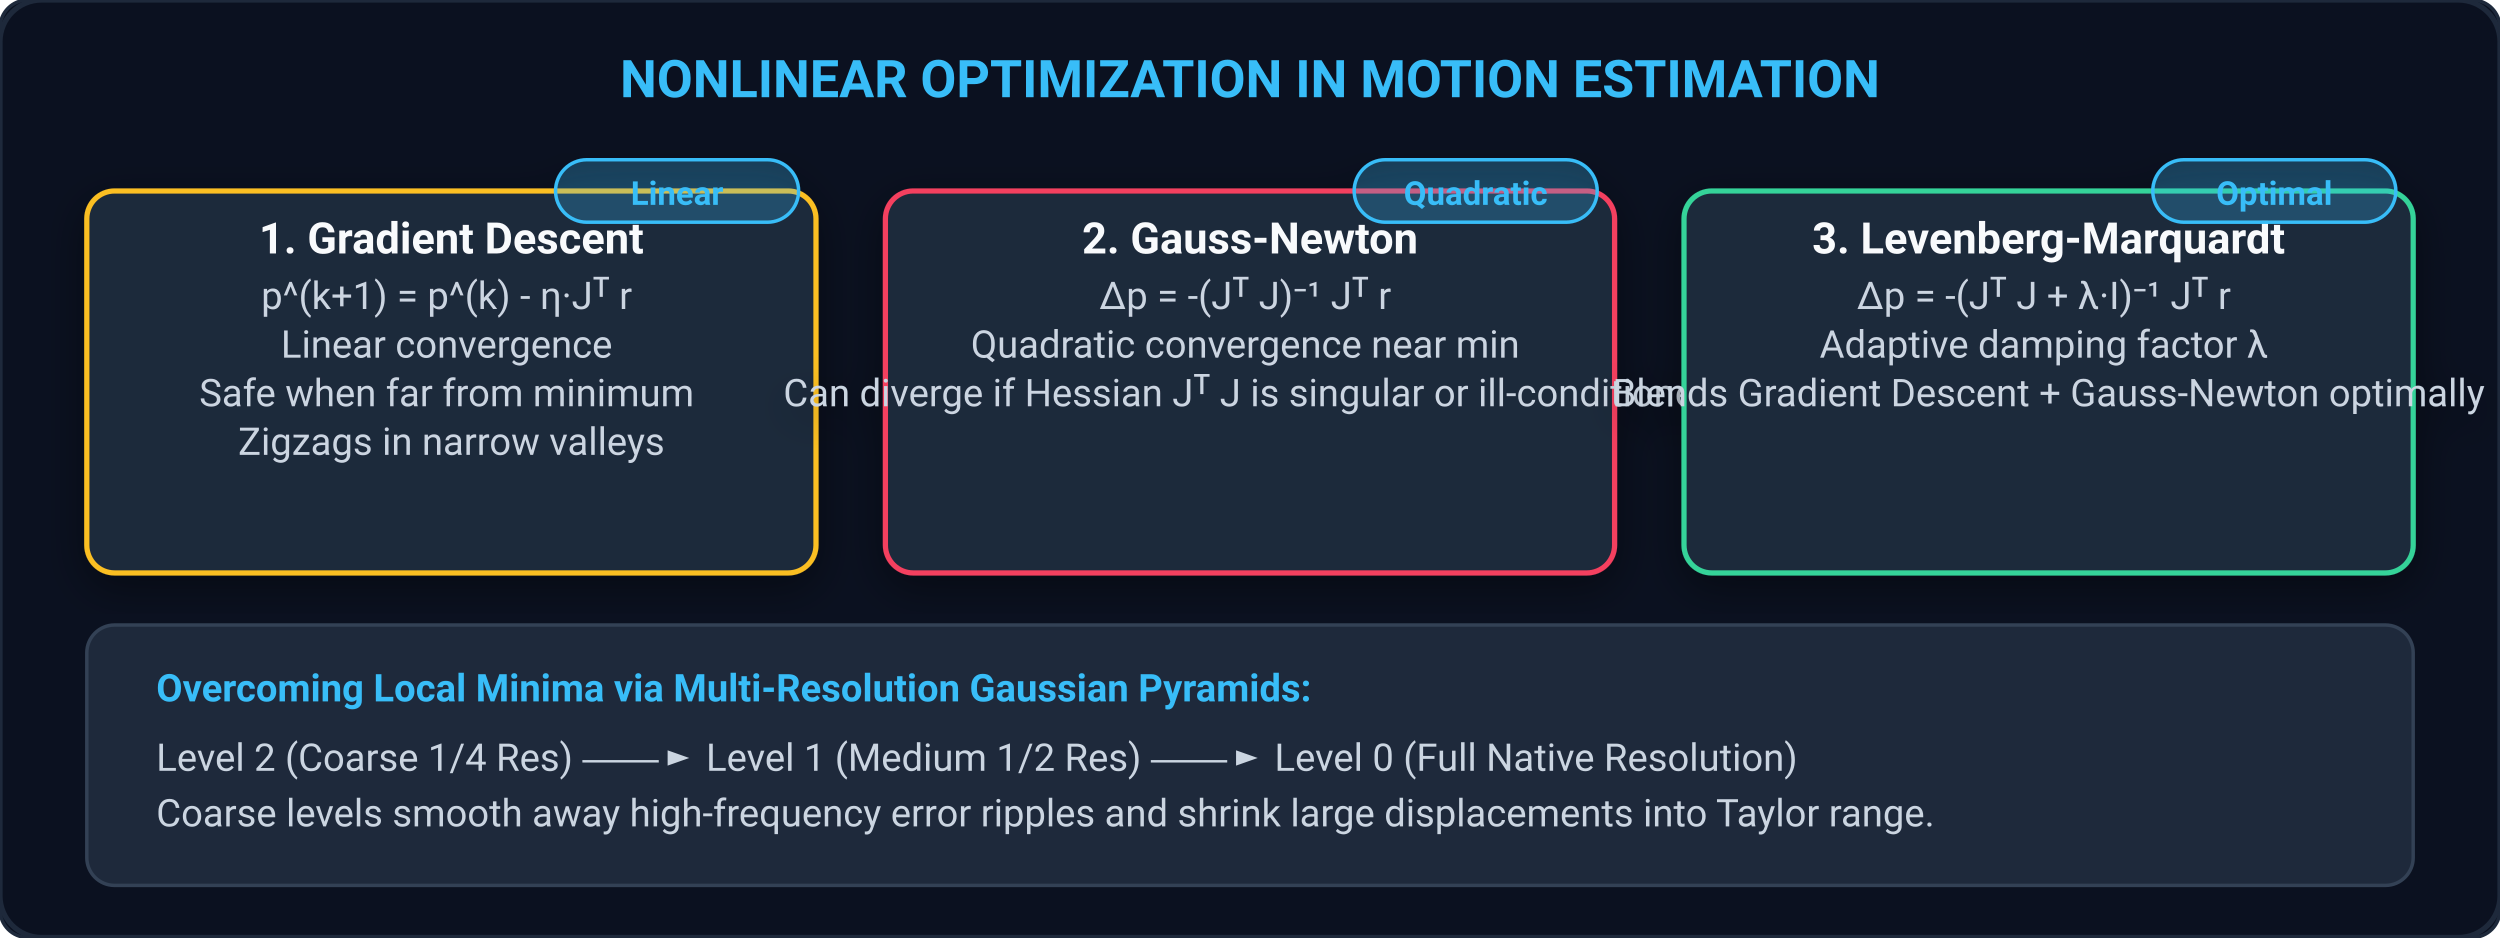
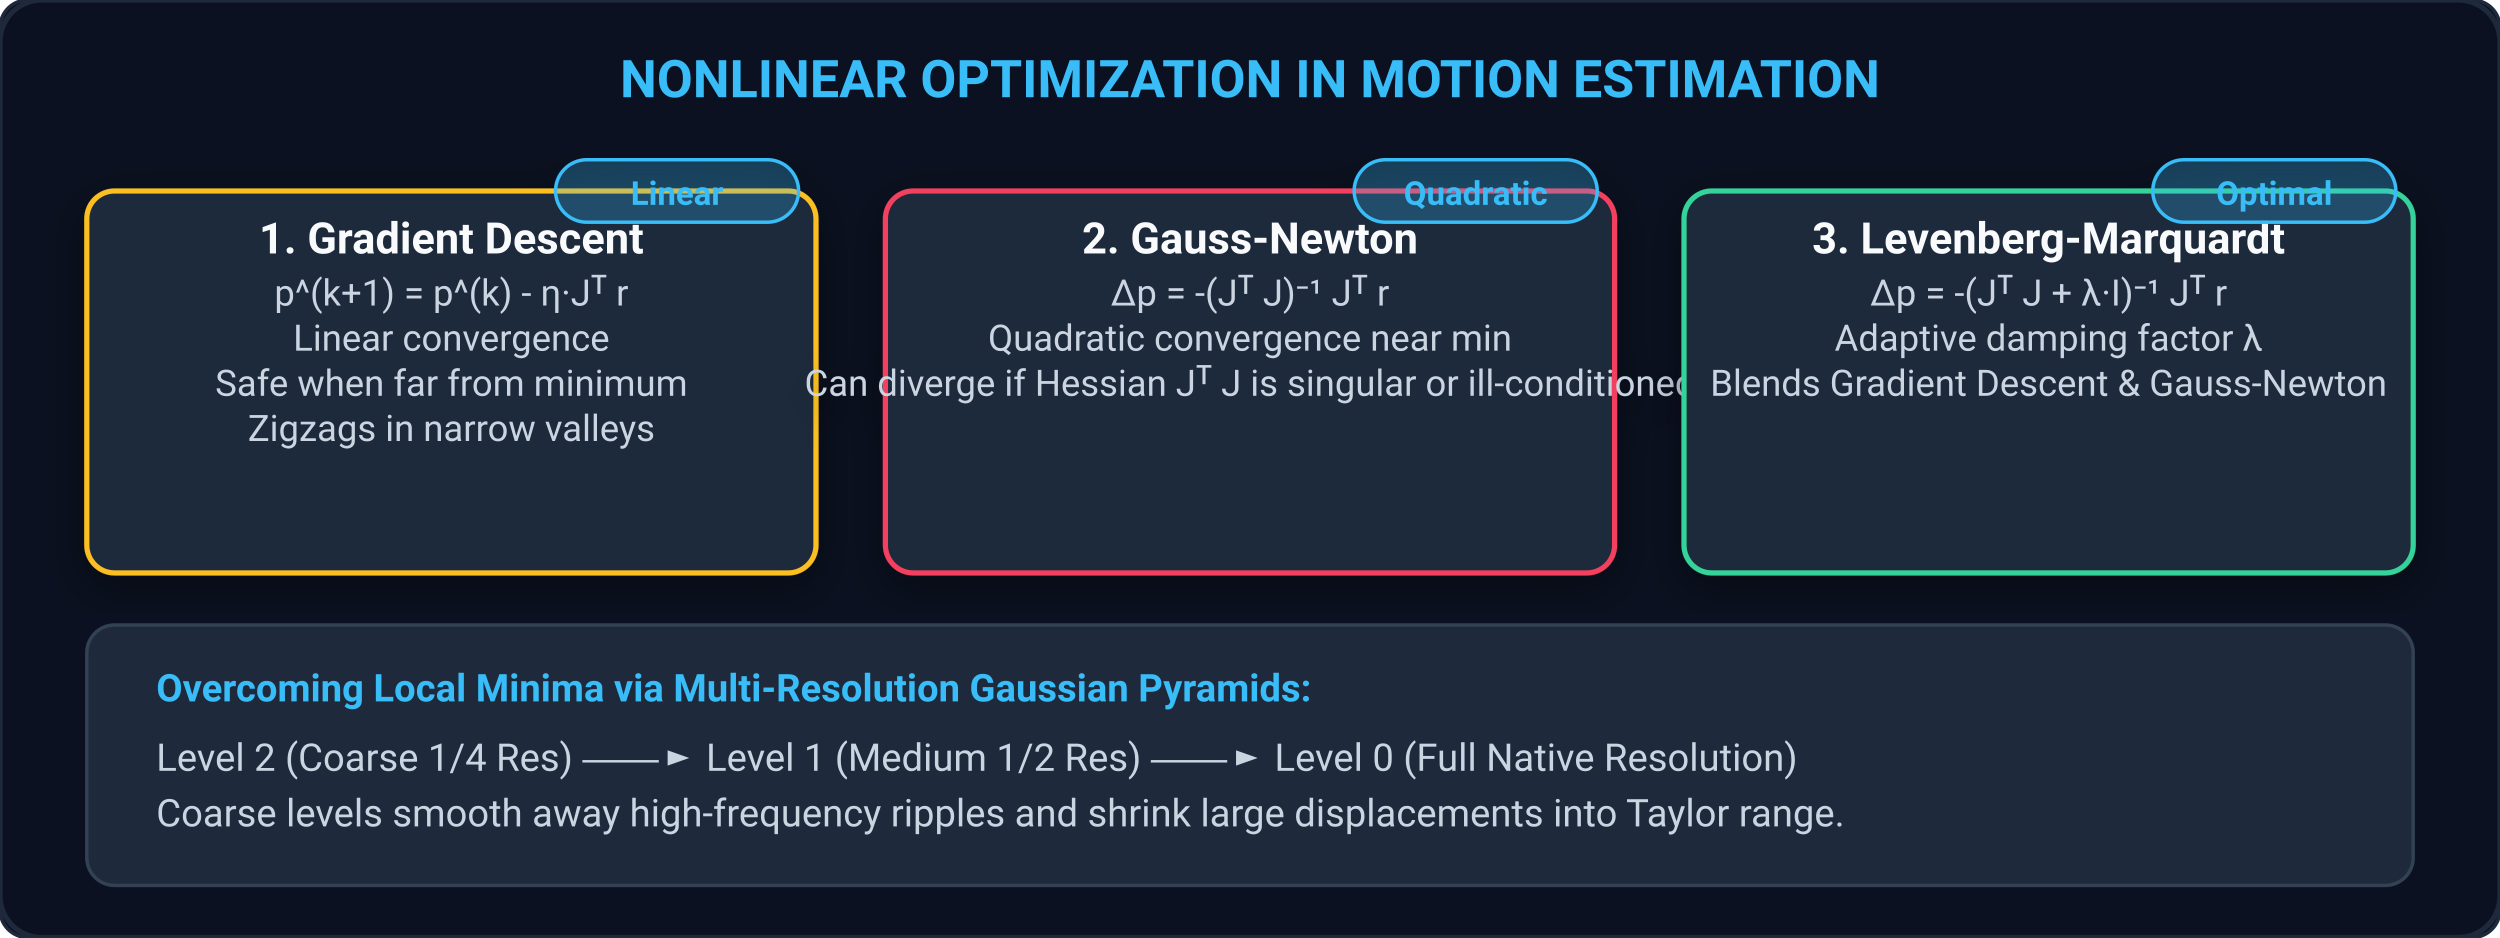
- <svg xmlns="http://www.w3.org/2000/svg" viewBox="0 0 720 270" width="100%" height="auto" class="flowchart-svg" style="max-width: 100%; width: 100%; height: auto; display: block; margin: 0 auto; font-family: -apple-system, BlinkMacSystemFont, 'Segoe UI', Roboto, Helvetica, Arial, sans-serif;">
+ <svg xmlns="http://www.w3.org/2000/svg" viewBox="0 0 720 270" width="100%" height="270" class="flowchart-svg" style="max-width: 720px; width: 100%; height: auto; display: block; margin: 0 auto; font-family: -apple-system, BlinkMacSystemFont, 'Segoe UI', Roboto, Helvetica, Arial, sans-serif;">
  <rect width="100%" height="100%" fill="#0b1120" rx="8" stroke="#1e293b" stroke-width="1" />
  <defs>
    <linearGradient id="gradCard" x1="0%" y1="0%" x2="100%" y2="100%">
      <stop offset="0%" stop-color="#1e293b" />
      <stop offset="100%" stop-color="#0f172a" />
    </linearGradient>
    <linearGradient id="gradCyan" x1="0%" y1="0%" x2="100%" y2="100%">
      <stop offset="0%" stop-color="#38bdf8" />
      <stop offset="100%" stop-color="#0284c7" />
    </linearGradient>
    <linearGradient id="gradEmerald" x1="0%" y1="0%" x2="100%" y2="100%">
      <stop offset="0%" stop-color="#34d399" />
      <stop offset="100%" stop-color="#059669" />
    </linearGradient>
    <linearGradient id="gradAmber" x1="0%" y1="0%" x2="100%" y2="100%">
      <stop offset="0%" stop-color="#fbbf24" />
      <stop offset="100%" stop-color="#d97706" />
    </linearGradient>
    <linearGradient id="gradPurple" x1="0%" y1="0%" x2="100%" y2="100%">
      <stop offset="0%" stop-color="#c084fc" />
      <stop offset="100%" stop-color="#9333ea" />
    </linearGradient>
    <linearGradient id="gradRose" x1="0%" y1="0%" x2="100%" y2="100%">
      <stop offset="0%" stop-color="#fb7185" />
      <stop offset="100%" stop-color="#e11d48" />
    </linearGradient>
    <filter id="shadow" x="-5%" y="-5%" width="110%" height="115%">
      <feDropShadow dx="0" dy="4" stdDeviation="6" flood-color="#000000" flood-opacity="0.4" />
    </filter>
    <marker id="arrCyan" viewBox="0 0 10 10" refX="6" refY="5" markerWidth="6" markerHeight="6" orient="auto-start-reverse">
      <path d="M 0 1 L 10 5 L 0 9 z" fill="#38bdf8" />
    </marker>
    <marker id="arrEmerald" viewBox="0 0 10 10" refX="6" refY="5" markerWidth="6" markerHeight="6" orient="auto-start-reverse">
      <path d="M 0 1 L 10 5 L 0 9 z" fill="#34d399" />
    </marker>
    <marker id="arrAmber" viewBox="0 0 10 10" refX="6" refY="5" markerWidth="6" markerHeight="6" orient="auto-start-reverse">
      <path d="M 0 1 L 10 5 L 0 9 z" fill="#fbbf24" />
    </marker>
  </defs>
  <rect width="720" height="270" rx="12" fill="#0b1120" stroke="#1e293b" stroke-width="1.5" />
  <text x="360" y="28" font-size="15" font-weight="bold" fill="#38bdf8" text-anchor="middle">NONLINEAR OPTIMIZATION IN MOTION ESTIMATION</text>
  <g filter="url(#shadow)">
    <rect x="25" y="55" width="210" height="110" rx="8" fill="#1e293b" stroke="#fbbf24" stroke-width="1.5" />
    <text x="130.0" y="73" font-size="12.5" font-weight="700" fill="#f8fafc" text-anchor="middle">1. Gradient Descent</text>
-     <text font-size="11" fill="#cbd5e1" text-anchor="middle">
-       <tspan x="130.0" y="89">p^(k+1) = p^(k) - η·Jᵀ r</tspan>
-       <tspan x="130.0" y="103">Linear convergence</tspan>
-       <tspan x="130.0" y="117">Safe when far from minimum</tspan>
-       <tspan x="130.0" y="131">Zigzags in narrow valleys</tspan>
-     </text>
+     <text x="130.0" y="88" font-size="10.5" fill="#cbd5e1" text-anchor="middle">p^(k+1) = p^(k) - η·Jᵀ r</text>
+     <text x="130.0" y="101" font-size="10.5" fill="#cbd5e1" text-anchor="middle">Linear convergence</text>
+     <text x="130.0" y="114" font-size="10.5" fill="#cbd5e1" text-anchor="middle">Safe when far from minimum</text>
+     <text x="130.0" y="127" font-size="10.5" fill="#cbd5e1" text-anchor="middle">Zigzags in narrow valleys</text>
    <rect x="160" y="46" width="70" height="18" rx="9" fill="#38bdf8" fill-opacity="0.25" stroke="#38bdf8" stroke-width="1" />
    <text x="195" y="59" font-size="9.5" font-weight="700" fill="#38bdf8" text-anchor="middle">Linear</text>
  </g>
  <g filter="url(#shadow)">
    <rect x="255" y="55" width="210" height="110" rx="8" fill="#1e293b" stroke="#f43f5e" stroke-width="1.5" />
    <text x="360.0" y="73" font-size="12.5" font-weight="700" fill="#f8fafc" text-anchor="middle">2. Gauss-Newton</text>
-     <text font-size="11" fill="#cbd5e1" text-anchor="middle">
-       <tspan x="360.0" y="89">Δp = -(Jᵀ J)⁻¹ Jᵀ r</tspan>
-       <tspan x="360.0" y="103">Quadratic convergence near min</tspan>
-       <tspan x="360.0" y="117">Can diverge if Hessian Jᵀ J is singular or ill-conditioned</tspan>
-     </text>
+     <text x="360.0" y="88" font-size="10.5" fill="#cbd5e1" text-anchor="middle">Δp = -(Jᵀ J)⁻¹ Jᵀ r</text>
+     <text x="360.0" y="101" font-size="10.5" fill="#cbd5e1" text-anchor="middle">Quadratic convergence near min</text>
+     <text x="360.0" y="114" font-size="10.5" fill="#cbd5e1" text-anchor="middle">Can diverge if Hessian Jᵀ J is singular or ill-conditioned</text>
    <rect x="390" y="46" width="70" height="18" rx="9" fill="#38bdf8" fill-opacity="0.25" stroke="#38bdf8" stroke-width="1" />
    <text x="425" y="59" font-size="9.5" font-weight="700" fill="#38bdf8" text-anchor="middle">Quadratic</text>
  </g>
  <g filter="url(#shadow)">
    <rect x="485" y="55" width="210" height="110" rx="8" fill="#1e293b" stroke="#34d399" stroke-width="1.5" />
    <text x="590.0" y="73" font-size="12.5" font-weight="700" fill="#f8fafc" text-anchor="middle">3. Levenberg-Marquardt</text>
-     <text font-size="11" fill="#cbd5e1" text-anchor="middle">
-       <tspan x="590.0" y="89">Δp = -(Jᵀ J + λ·I)⁻¹ Jᵀ r</tspan>
-       <tspan x="590.0" y="103">Adaptive damping factor λ</tspan>
-       <tspan x="590.0" y="117">Blends Gradient Descent + Gauss-Newton optimally</tspan>
-     </text>
+     <text x="590.0" y="88" font-size="10.5" fill="#cbd5e1" text-anchor="middle">Δp = -(Jᵀ J + λ·I)⁻¹ Jᵀ r</text>
+     <text x="590.0" y="101" font-size="10.5" fill="#cbd5e1" text-anchor="middle">Adaptive damping factor λ</text>
+     <text x="590.0" y="114" font-size="10.5" fill="#cbd5e1" text-anchor="middle">Blends Gradient Descent &amp; Gauss-Newton</text>
    <rect x="620" y="46" width="70" height="18" rx="9" fill="#38bdf8" fill-opacity="0.25" stroke="#38bdf8" stroke-width="1" />
    <text x="655" y="59" font-size="9.5" font-weight="700" fill="#38bdf8" text-anchor="middle">Optimal</text>
  </g>
  <rect x="25" y="180" width="670" height="75" rx="8" fill="#1e293b" stroke="#334155" />
  <text x="45" y="202" font-size="11" font-weight="bold" fill="#38bdf8">Overcoming Local Minima via Multi-Resolution Gaussian Pyramids:</text>
  <text x="45" y="222" font-size="11" fill="#cbd5e1">Level 2 (Coarse 1/4 Res) ──► Level 1 (Medium 1/2 Res) ──► Level 0 (Full Native Resolution)</text>
-   <text x="45" y="238" font-size="11" fill="#cbd5e1">Coarse levels smooth away high-frequency error ripples and shrink large displacements into Taylor range.</text>
+   <text x="45" y="238" font-size="11" fill="#cbd5e1">Coarse levels smooth away high-frequency ripples and shrink large displacements into Taylor range.</text>
</svg>
